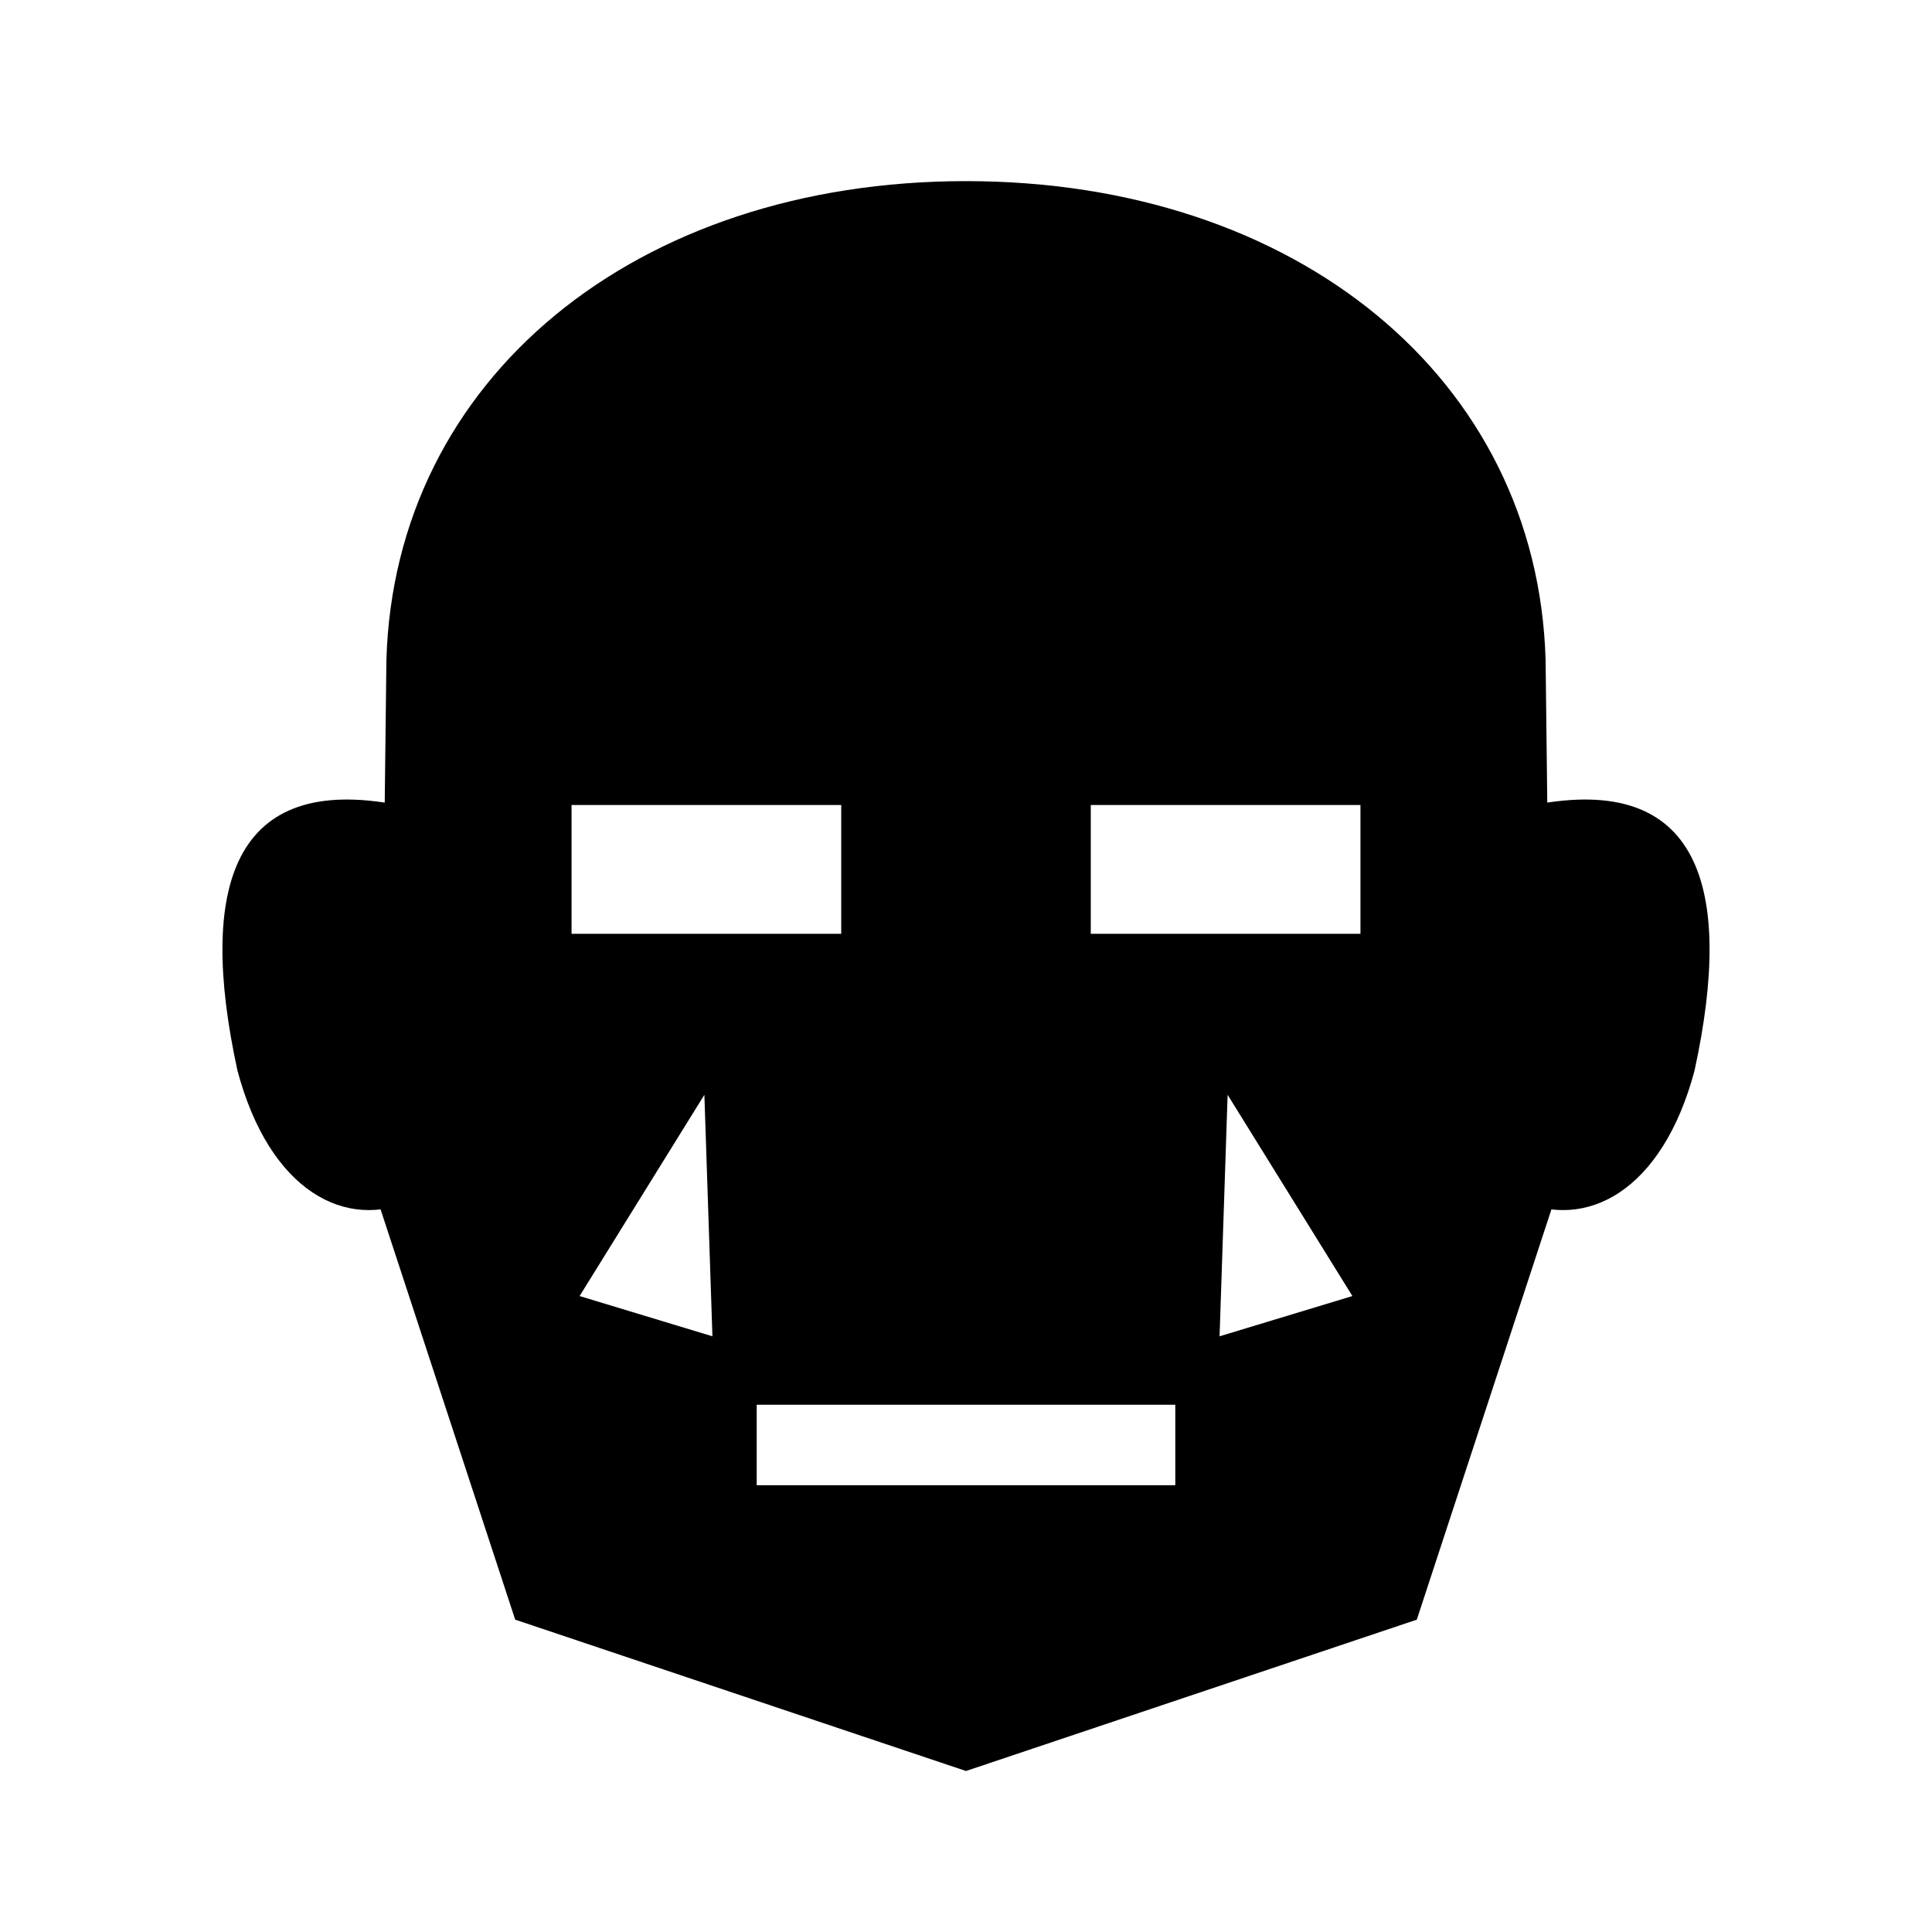
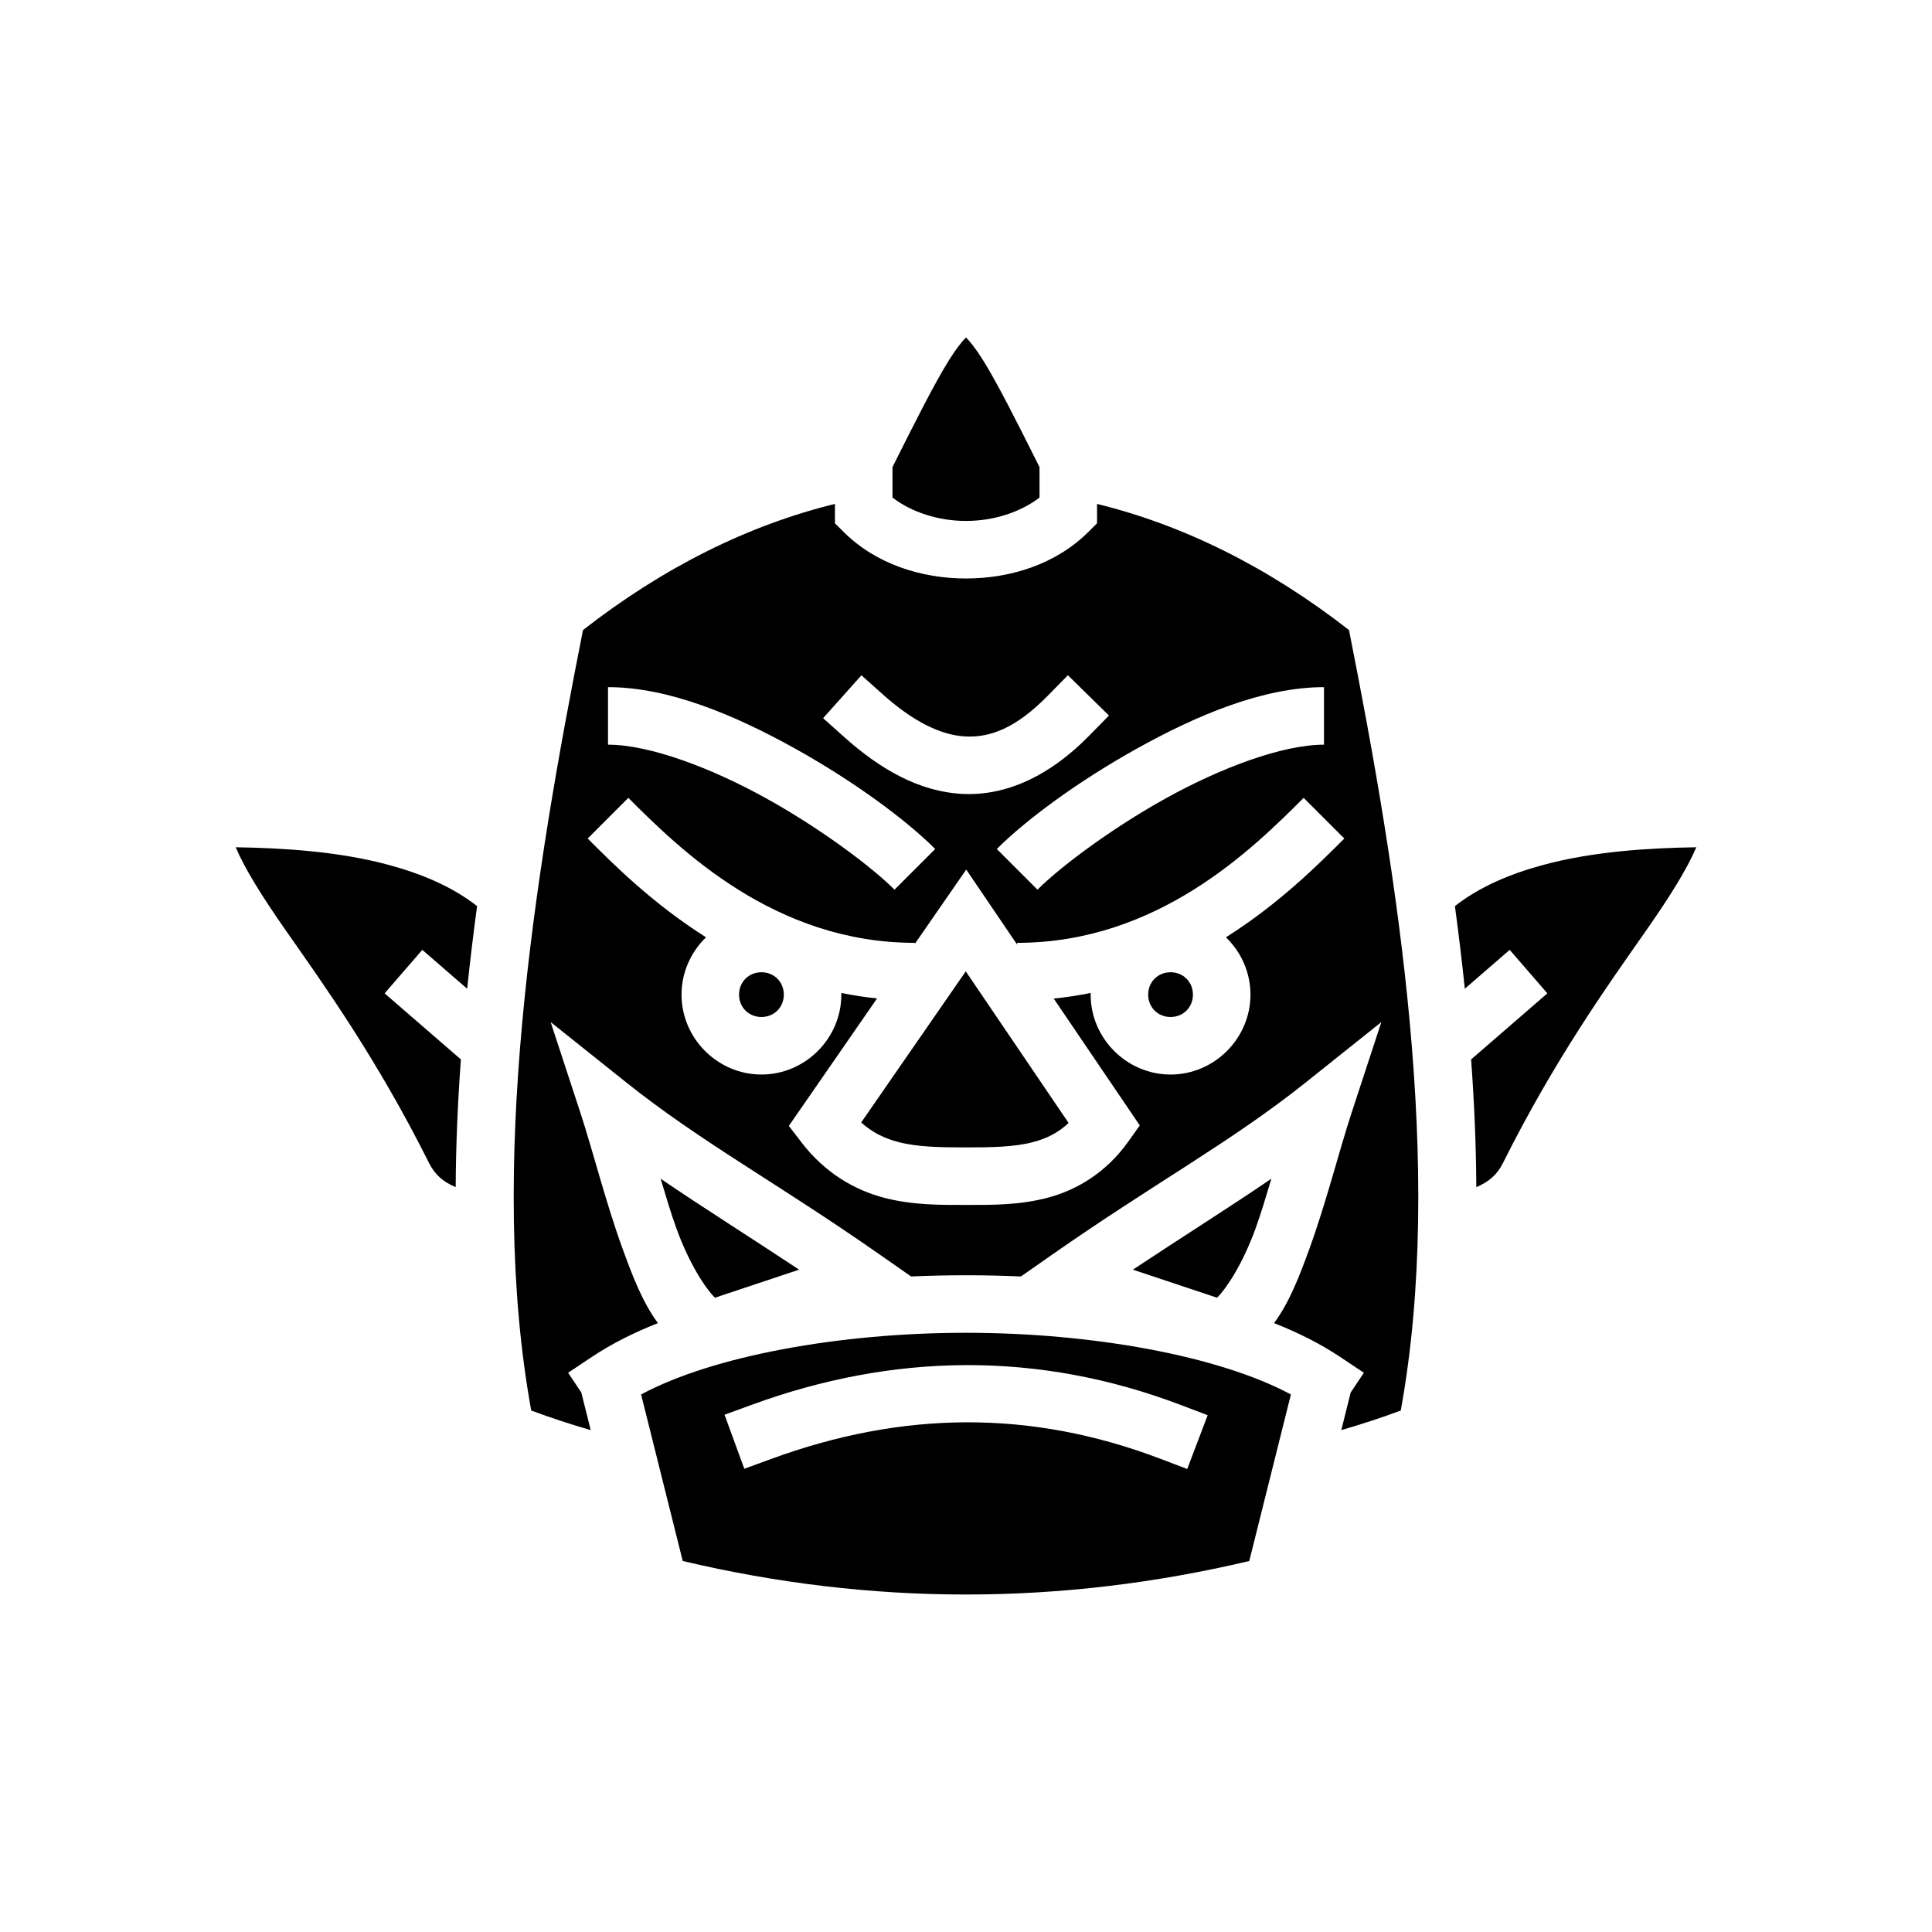
- <svg xmlns="http://www.w3.org/2000/svg" id="esp-orco" viewBox="0 0 24 24" width="24" height="24" role="img" aria-label="Orco">
-   <g fill="#000000">
-     <path d="M4.95 10 C2.9 9.6 2.45 11.0 2.95 13.3 C3.35 14.8 4.3 15.3 5.15 14.9 Z" />
-     <path d="M19.05 10 C21.1 9.6 21.55 11 21.05 13.3 C20.65 14.8 19.7 15.3 18.85 14.9 Z" />
-     <path fill-rule="evenodd" d="M12 2.25 C7.9 2.25 4.9 4.7 4.8 8.2 L4.72 15.0 L6.4 20.12 L12 22 L17.6 20.12 L19.28 15 L19.2 8.2 C19.1 4.7 16.1 2.25 12 2.25 Z   M7.1 10 H10.45 V11.6 H7.1 Z   M13.55 10 H16.9 V11.6 H13.55 Z   M9.4 17.45 H14.6 V18.45 H9.4 Z   M7.20 16.1 L8.75 13.6 L8.85 16.6 Z   M16.80 16.1 L15.25 13.6 L15.15 16.6 Z" />
+ <svg xmlns="http://www.w3.org/2000/svg" id="esp-orco" viewBox="0 0 24 24" width="24" height="24">
+   <g transform="translate(2.25 2.25) scale(0.03808594)">
+     <path fill="#000" d="M256 51c-1.216 1.157-3.235 3.694-5.595 7.47-4.552 7.283-10.594 19.233-18.383 34.8v9.94c6.19 4.752 14.906 7.626 23.978 7.626 9.072 0 17.787-2.874 23.978-7.627v-9.94c-7.79-15.567-13.83-27.517-18.383-34.8-2.36-3.776-4.38-6.313-5.595-7.47zm-42.743 54.286c-28.17 6.895-55.87 20.62-82.175 41.132-16.04 80.706-31.2 175.83-16.89 254.565 6.188 2.322 12.687 4.44 19.403 6.398l-3.062-12.257-4.305-6.455 7.807-5.204c6.304-4.203 13.54-7.85 21.487-10.99-5.028-6.777-8.326-15.44-11.545-24.286-5.46-15.013-9.66-31.84-13.654-44.028l-9.792-29.87 24.565 19.616c24.47 19.543 49.132 32.704 82.918 56.314l10.07 7.037c5.944-.26 11.928-.39 17.917-.39 5.99 0 11.973.13 17.916.39l10.07-7.037c33.787-23.61 58.45-36.77 82.92-56.314l24.563-19.616-9.793 29.87c-3.995 12.19-8.193 29.015-13.654 44.028-3.22 8.847-6.517 17.51-11.545 24.287 7.948 3.138 15.183 6.786 21.487 10.99l7.807 5.203-4.305 6.455-3.062 12.258c6.716-1.956 13.215-4.075 19.402-6.397 14.31-78.736-.85-173.86-16.89-254.565-26.305-20.51-54.004-34.237-82.174-41.132v6.31l-2.75 2.746c-10.55 10.552-25.398 15.26-39.993 15.26-14.595 0-29.442-4.708-39.994-15.26l-2.75-2.746v-6.31zm75.98 55.876l13.39 13.145-6.572 6.695c-12.91 13.147-27.168 19.604-41.277 18.865-14.108-.74-26.793-8.077-38.39-18.442l-6.995-6.253 12.504-13.99 6.996 6.25c9.774 8.735 18.788 13.273 26.867 13.696 8.08.423 16.495-2.67 26.905-13.272l6.573-6.694zm-149.998 3.885c19.807 0 41.364 9.12 60.852 19.946 19.487 10.826 36.416 23.397 45.862 32.843l-13.268 13.267c-7.234-7.234-23.665-19.683-41.708-29.707-18.043-10.024-38.186-17.584-51.74-17.584v-18.765zm233.52 0v18.765c-13.552 0-33.695 7.56-51.738 17.584-18.043 10.024-34.474 22.473-41.708 29.707l-13.268-13.267c9.446-9.446 26.375-22.017 45.862-32.843 19.488-10.827 41.045-19.946 60.853-19.946zm-226.887 36.11c16.68 16.68 47.577 47.29 93.447 47.29v.316l16.757-24.214 16.603 24.475v-.578c45.87 0 76.767-30.61 93.447-47.29l13.268 13.266c-8.234 8.233-21.14 21.197-38.61 32.218 4.916 4.755 7.998 11.397 7.998 18.697 0 14.283-11.78 26.063-26.063 26.063-14.282 0-26.062-11.78-26.062-26.063 0-.183.01-.364.014-.546-3.9.798-7.922 1.415-12.06 1.828l28.074 41.386-3.79 5.315c-7.152 10.026-16.657 15.68-26.033 18.204-9.376 2.525-18.523 2.41-26.863 2.41s-17.496.107-26.944-2.4-19.065-8.05-26.67-17.95l-4.17-5.425 28.773-41.58c-4-.41-7.887-1.017-11.662-1.79.004.183.014.364.014.547 0 14.283-11.78 26.063-26.062 26.063-14.283 0-26.063-11.78-26.063-26.063 0-7.3 3.082-13.942 7.998-18.696-17.47-11.02-30.376-23.984-38.61-32.217l13.268-13.267zm-128.076 16.11c2.95 6.932 8.367 15.73 16.54 27.413 12.455 17.8 29.556 41.635 46.575 75.674 1.848 3.697 4.587 6.08 8.64 7.774.07-13.807.677-27.726 1.7-41.656l-24.876-21.55 12.286-14.184 14.638 12.68c.938-9.016 2.026-18.007 3.23-26.948-7.94-6.23-17.723-10.416-28.564-13.373-16.628-4.535-34.943-5.58-50.17-5.83zm476.406 0c-15.226.25-33.54 1.295-50.17 5.83-10.84 2.957-20.623 7.142-28.562 13.373 1.204 8.94 2.292 17.932 3.23 26.947l14.638-12.68 12.286 14.185-24.875 21.55c1.02 13.93 1.628 27.848 1.7 41.656 4.05-1.694 6.79-4.077 8.638-7.774 17.02-34.04 34.12-57.873 46.575-75.674 8.173-11.682 13.59-20.48 16.54-27.412zm-238.28 40.48L221.81 307.04c3.74 3.347 7.608 5.175 12.06 6.356 6.265 1.663 13.79 1.772 22.13 1.772s15.874-.117 21.982-1.762c4.345-1.17 8.01-2.94 11.476-6.216l-33.535-49.442zm-66.643.292c-4.142 0-7.298 3.155-7.298 7.297 0 4.14 3.156 7.297 7.298 7.297 4.14 0 7.297-3.156 7.297-7.297 0-4.142-3.156-7.298-7.297-7.298zm133.44 0c-4.14 0-7.297 3.155-7.297 7.297 0 4.14 3.156 7.297 7.297 7.297 4.142 0 7.298-3.156 7.298-7.297 0-4.142-3.156-7.298-7.298-7.298zm-166.322 67.34c1.684 5.604 3.355 11.28 5.214 16.392 4.053 11.14 9.25 19.18 12.498 22.424l27.458-9.153c-16.38-10.857-31.114-20.08-45.17-29.662zm199.204 0c-14.056 9.583-28.79 18.806-45.17 29.663l27.458 9.153c3.247-3.245 8.445-11.283 12.498-22.424 1.86-5.112 3.53-10.788 5.214-16.39zM256 375.634c-41.212 0-82.64 7.558-105.97 20.12l13.58 54.32c61.668 14.57 123.112 14.57 184.78 0l13.58-54.32c-23.33-12.562-64.758-20.12-105.97-20.12zm-.018 10.543c23.4-.08 46.826 4.167 70.074 13.005l8.77 3.334-6.67 17.542-8.77-3.336c-42.466-16.144-84.223-15.572-126.88.04l-8.814 3.226-6.448-17.623 8.81-3.223c23.152-8.473 46.527-12.883 69.928-12.964z" />
  </g>
</svg>
